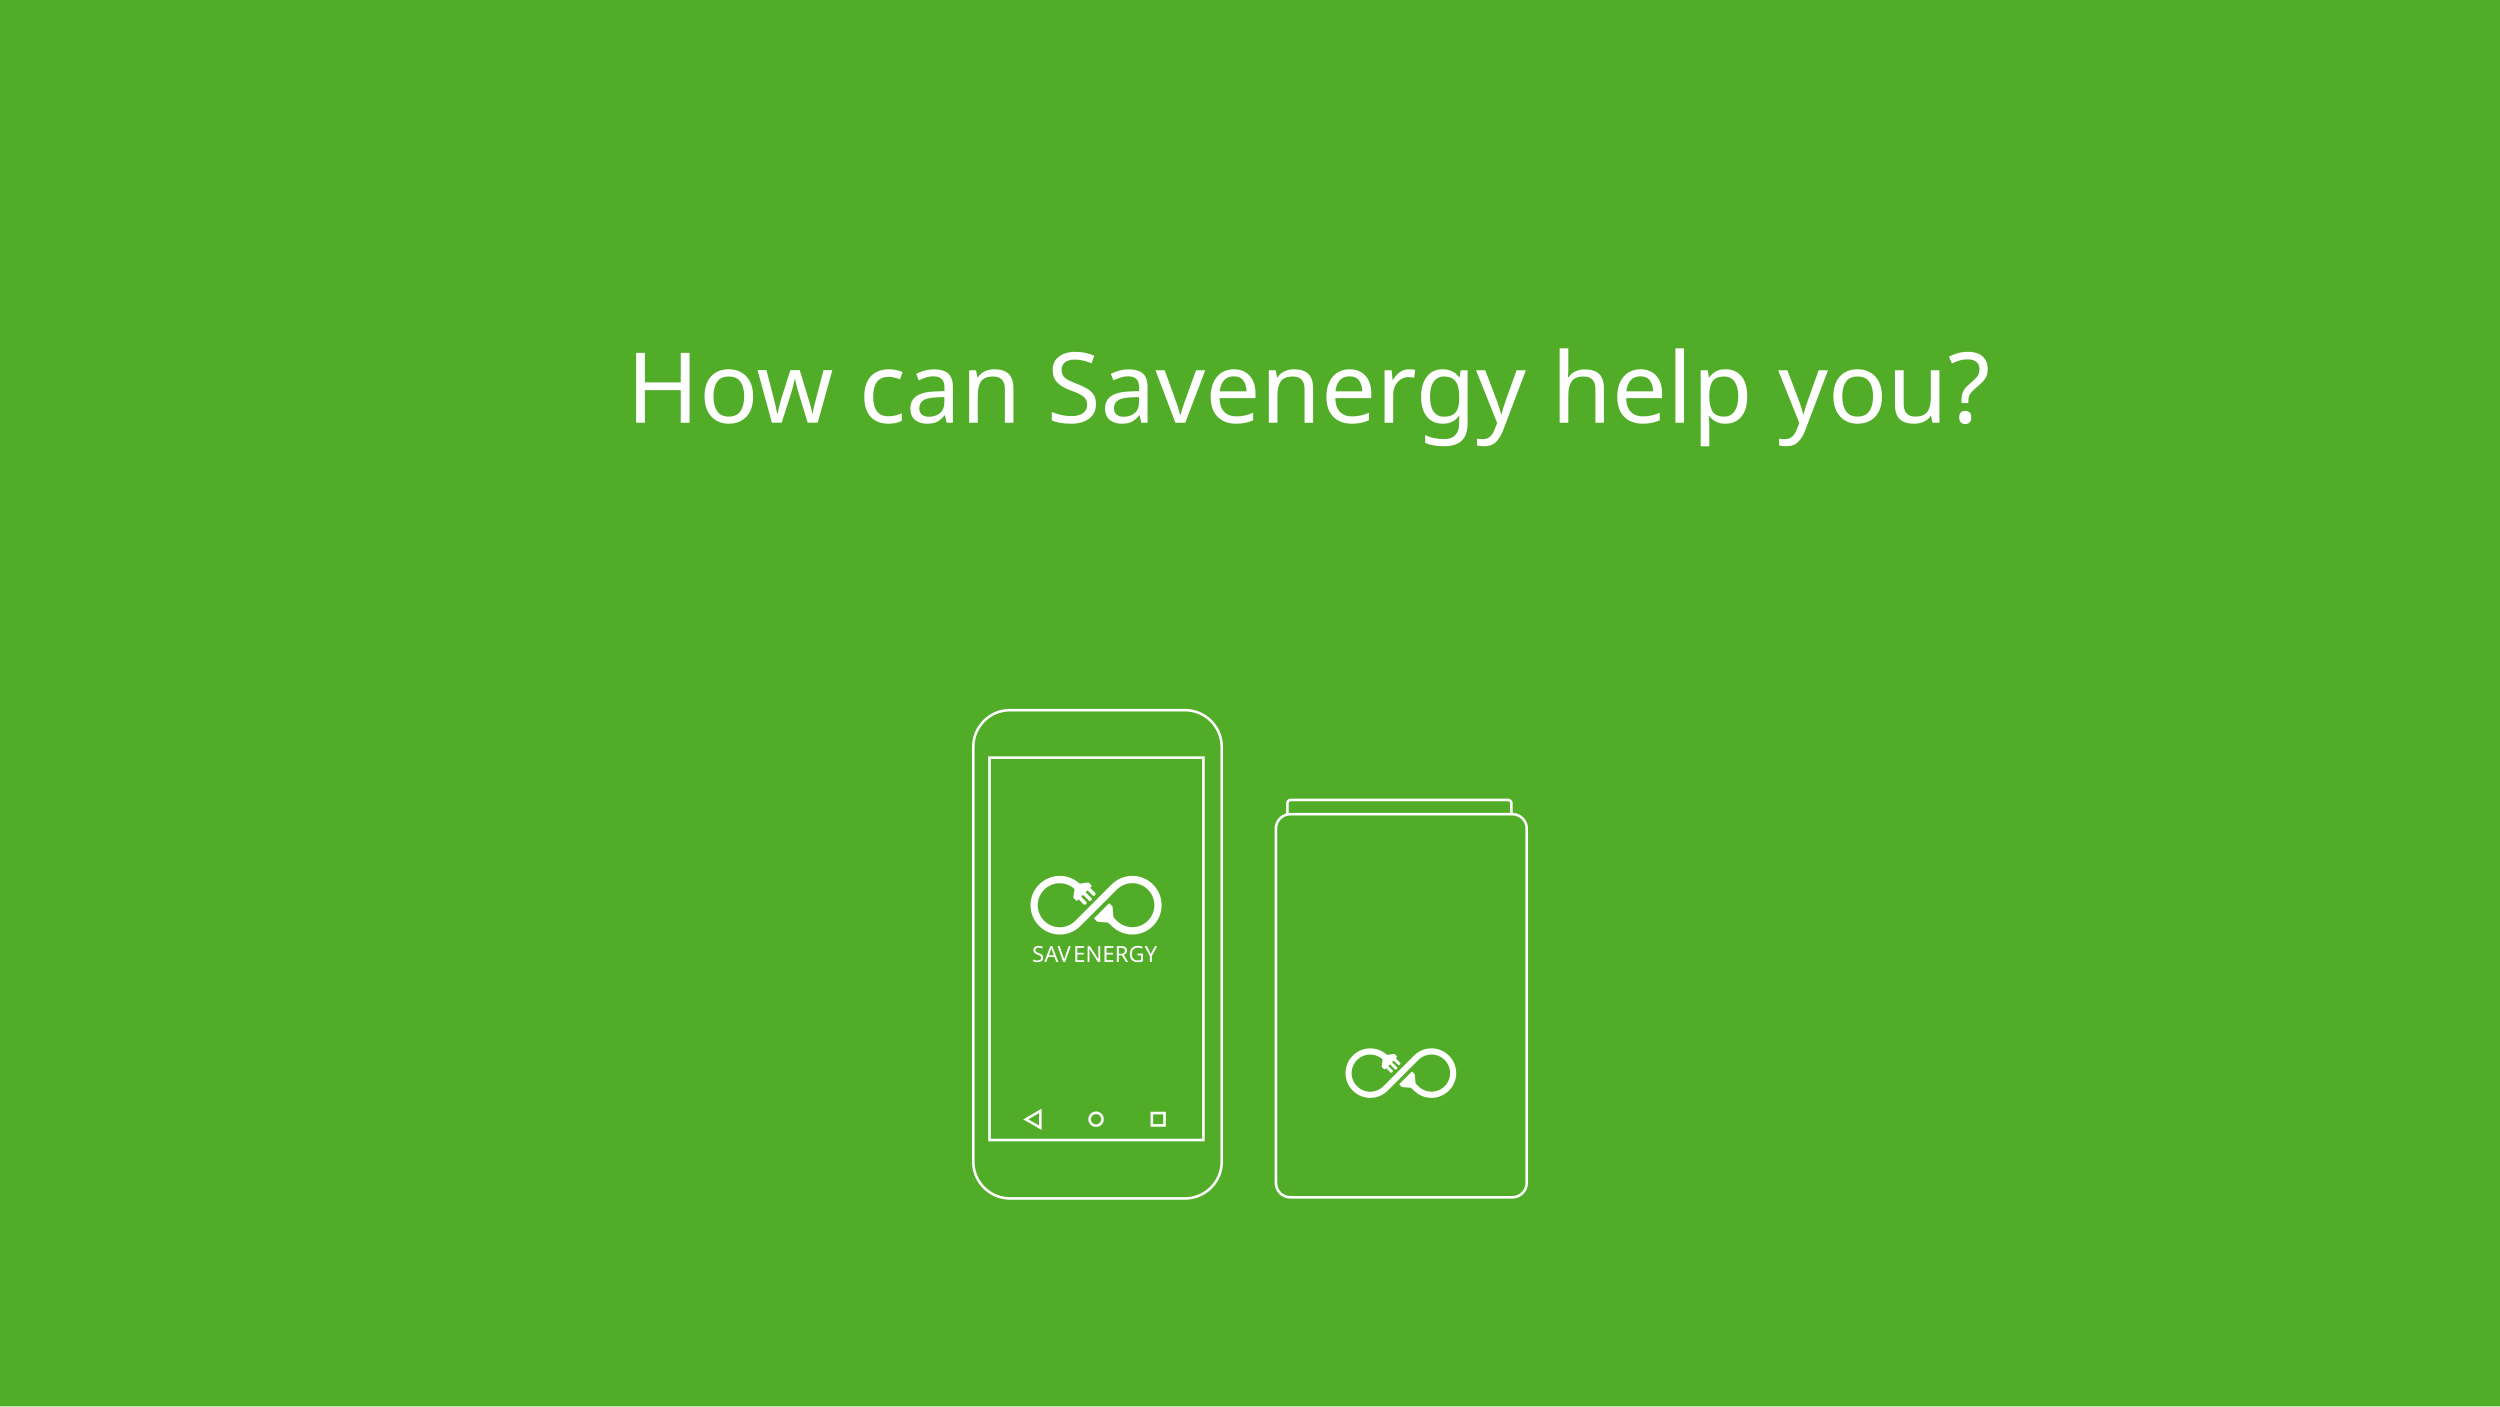
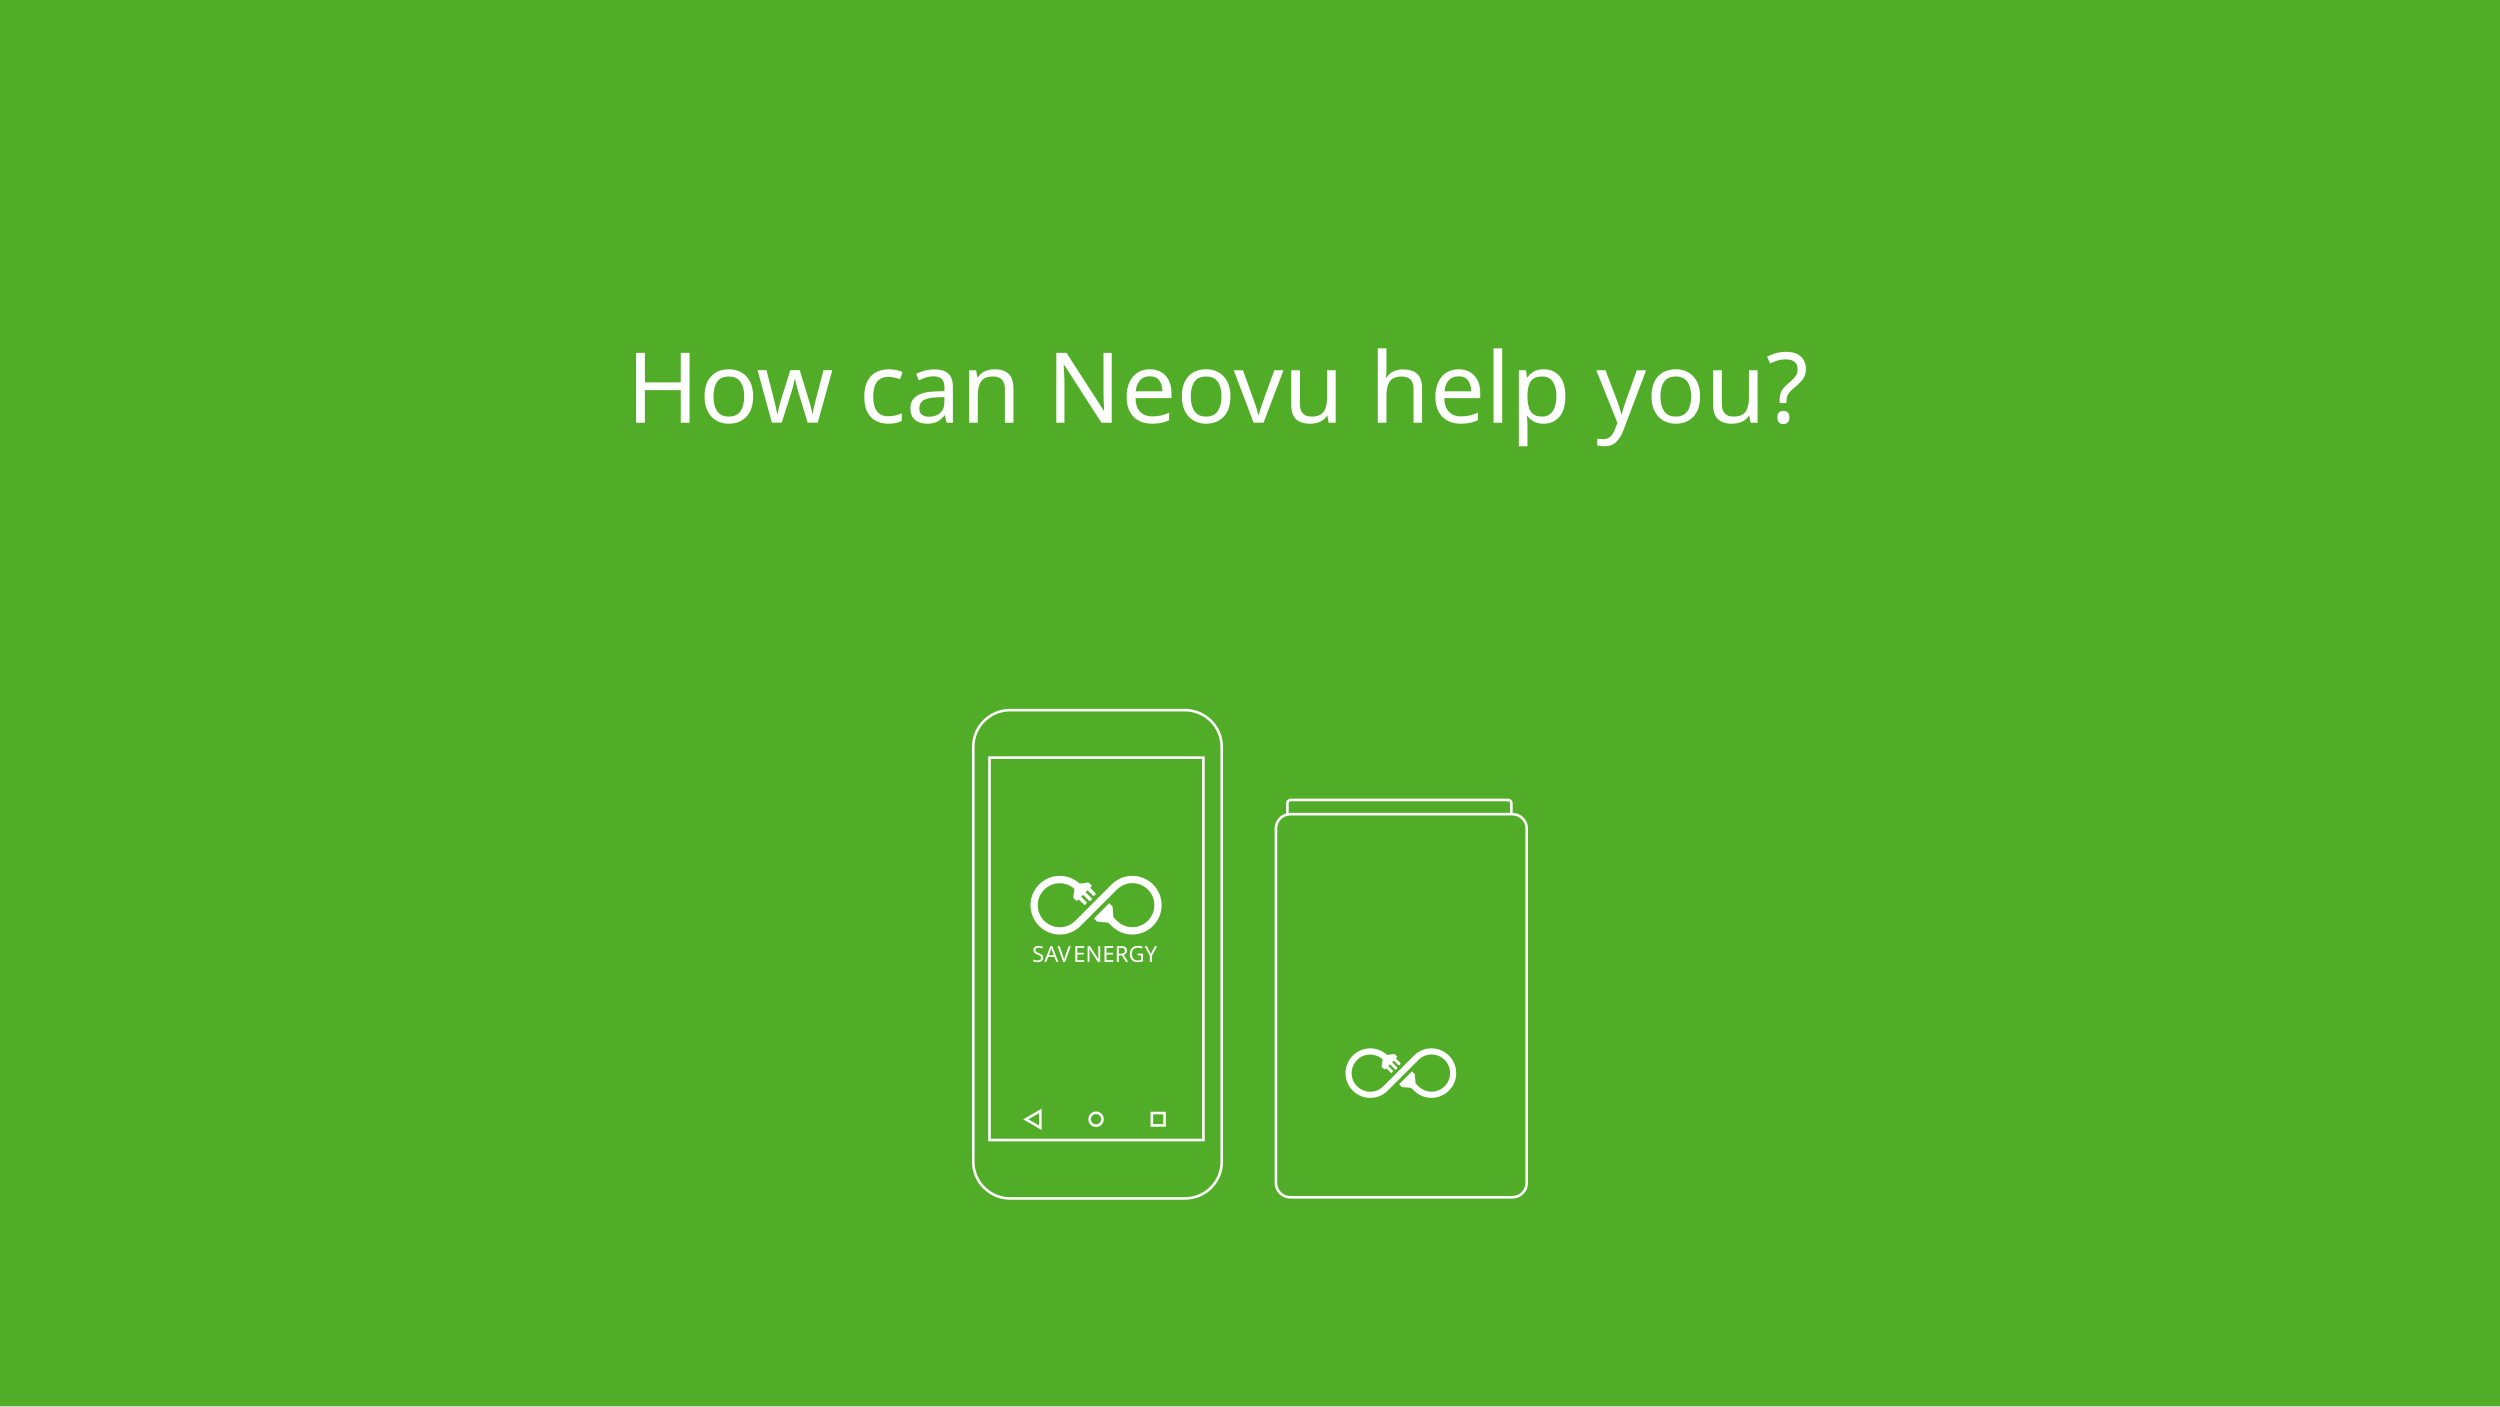
<svg xmlns="http://www.w3.org/2000/svg" version="1.1" id="Layer_1" x="0px" y="0px" width="1920px" height="1080px" viewBox="-2425.486 -4148.078 1920 1080" enable-background="new -2425.486 -4148.078 1920 1080" xml:space="preserve">
  <rect x="-2425.486" y="-4148.078" fill="#51AC27" width="1920" height="1080" />
-   <text transform="matrix(1 0 0 1 -1944.259 -3823.413)" fill="#FFFFFF" font-family="'HelveticaNeue-Thin'" font-size="75.209">How can Savenergy help you?</text>
+   <text transform="matrix(1 0 0 1 -1944.259 -3823.413)" fill="#FFFFFF" font-family="'HelveticaNeue-Thin'" font-size="75.209">How can Neovu help you?</text>
  <g>
    <g>
      <g>
        <path fill="#51AC27" d="M-1434.266-3515.105c-1.377,0-2.498-1.121-2.498-2.498v-13.591c0-1.377,1.121-2.498,2.498-2.498h167.013     c1.376,0,2.497,1.121,2.497,2.498v13.591c0,1.377-1.12,2.498-2.497,2.498H-1434.266z" />
        <path fill="#FFFFFF" d="M-1267.253-3532.691c0.827,0,1.497,0.67,1.497,1.498v13.591c0,0.827-0.67,1.498-1.497,1.498h-167.013     c-0.827,0-1.498-0.67-1.498-1.498v-13.591c0-0.827,0.67-1.498,1.498-1.498H-1267.253 M-1267.253-3534.691h-167.013     c-1.929,0-3.498,1.569-3.498,3.498v13.591c0,1.929,1.569,3.498,3.498,3.498h167.013c1.928,0,3.497-1.569,3.497-3.498v-13.591     C-1263.756-3533.122-1265.325-3534.691-1267.253-3534.691L-1267.253-3534.691z" />
      </g>
      <g>
        <g>
          <path fill="#51AC27" d="M-1434.565-3228.562c-6.066,0-11.002-4.935-11.002-11.001v-272.219c0-6.066,4.936-11.001,11.002-11.001      h170.606c6.066,0,11.002,4.935,11.002,11.001v272.219c0,6.066-4.936,11.001-11.002,11.001H-1434.565z" />
          <path fill="#FFFFFF" d="M-1263.959-3521.784c5.5,0,10.002,4.5,10.002,10.001v272.219c0,5.501-4.501,10.001-10.002,10.001      h-170.606c-5.501,0-10.002-4.5-10.002-10.001v-272.219c0-5.5,4.5-10.001,10.002-10.001H-1263.959 M-1263.959-3523.784h-170.606      c-6.618,0-12.002,5.384-12.002,12.001v272.219c0,6.618,5.384,12.001,12.002,12.001h170.606c6.618,0,12.002-5.384,12.002-12.001      v-272.219C-1251.957-3518.4-1257.341-3523.784-1263.959-3523.784L-1263.959-3523.784z" />
        </g>
      </g>
      <path fill="#FFFFFF" d="M-1326.113-3342.954c-5.237,0-10.009,2.132-13.437,5.583l-6.271,6.27l0.003,0.001l-17.271,17.284    c-2.572,2.572-6.151,4.183-10.089,4.183c-7.866,0-14.248-6.408-14.248-14.272c0-7.867,6.406-14.272,14.248-14.272    c3.163,0,6.079,1.024,8.448,2.771l1.064,0.991c0.023,0.092,0.031,0.192,0.018,0.278l-0.736,5.006    c-0.028,0.188,0.06,0.453,0.196,0.589l1.75,1.75c0.134,0.137,0.355,0.137,0.491,0l0.735-0.735c0.134-0.134,0.355-0.134,0.492,0    l1.934,1.935c0.135,0.134,0.354,0.355,0.49,0.491l0.01,0.01c0.135,0.136,0.357,0.356,0.493,0.49l0.327,0.331    c0.021,0.02,0.047,0.037,0.074,0.053c0.042,0.027,0.088,0.043,0.136,0.049l-0.003,0.004c0.009,0,0.018,0,0.027,0    c0.018,0,0.036,0,0.055-0.002c0.377-0.008,0.749-0.154,1.034-0.438c0.289-0.287,0.445-0.669,0.441-1.042    c0.001-0.018,0.001-0.037-0.001-0.057c0-0.005,0.001-0.012,0-0.017l0,0.002c-0.011-0.074-0.042-0.145-0.096-0.2l-0.329-0.328    c-0.066-0.065-0.151-0.151-0.237-0.237l-0.002,0.002c-0.095-0.094-0.191-0.19-0.263-0.262l-0.01-0.011    c-0.135-0.134-0.356-0.355-0.492-0.49l-1.932-1.934c-0.136-0.136-0.136-0.355,0-0.491l0.763-0.764    c0.134-0.136,0.355-0.136,0.491,0l2.407,2.408c0.135,0.134,0.355,0.354,0.491,0.489l0.01,0.01    c0.136,0.136,0.357,0.358,0.492,0.492l0.328,0.328c0.057,0.056,0.127,0.087,0.2,0.097l-0.002,0.005    c0.008,0,0.017-0.002,0.026-0.002c0.019,0.002,0.037,0.002,0.056,0c0.376-0.01,0.747-0.153,1.034-0.439    c0.287-0.287,0.442-0.671,0.439-1.042c0.003-0.018,0.003-0.037,0-0.057c0-0.006,0-0.011,0-0.017l-0.001,0.002    c-0.011-0.074-0.042-0.144-0.099-0.2l-0.327-0.327c-0.135-0.136-0.355-0.356-0.491-0.492l-2.908-2.909    c-0.136-0.135-0.136-0.355,0-0.491l0.762-0.762c0.136-0.136,0.355-0.136,0.491,0l1.934,1.931c0.135,0.135,0.356,0.357,0.492,0.491    l0.01,0.011c0.072,0.072,0.167,0.168,0.263,0.263c0.084,0.083,0.164,0.166,0.228,0.229l0.01,0.007l0.319,0.319l0.008,0.009    c0.056,0.058,0.127,0.087,0.201,0.098l-0.004,0.003c0.009,0,0.018-0.001,0.026-0.001c0.019,0.001,0.038,0.001,0.057,0    c0.375-0.008,0.748-0.153,1.034-0.438c0.287-0.289,0.443-0.672,0.441-1.043c0.001-0.017,0.001-0.037,0-0.056    c0-0.005,0-0.012,0-0.019l-0.001,0.004c-0.011-0.074-0.042-0.145-0.098-0.2l-0.009-0.009l-0.319-0.319l-0.008-0.007    c-0.064-0.065-0.146-0.147-0.229-0.232c-0.096-0.094-0.19-0.19-0.262-0.26l-0.012-0.012c-0.135-0.134-0.355-0.356-0.492-0.492    l-1.932-1.933c-0.136-0.135-0.136-0.355,0-0.49l0.735-0.736c0.134-0.135,0.134-0.355,0-0.493l-1.75-1.75    c-0.136-0.135-0.401-0.224-0.59-0.193l-5.008,0.736c-0.086,0.013-0.189,0.009-0.288-0.007l-1.177-0.878    c-3.25-2.585-7.352-4.128-11.805-4.128c-10.484,0-18.999,8.538-18.999,19.02c0,10.484,8.538,19.021,18.998,19.021    c5.236,0,10.009-2.131,13.438-5.584l18.704-18.701l-0.006-0.011l4.839-4.843c2.572-2.572,6.151-4.183,10.09-4.18    c7.864-0.003,14.248,6.404,14.248,14.271c0,7.864-6.405,14.271-14.248,14.271c-3.939,0-7.496-1.587-10.09-4.182l-1.257-1.227    l-0.938-1.118c-0.028-0.132-0.039-0.257-0.039-0.257l-0.493-6.234c0.027-0.19-0.061-0.455-0.195-0.591l-1.75-1.749    c-0.136-0.136-0.357-0.136-0.493,0l-9.432,9.431c-0.134,0.135-0.134,0.356,0,0.492l1.75,1.751    c0.134,0.135,0.399,0.224,0.589,0.194l6.236,0.491c0,0,0.129,0.007,0.27,0.026l1.113,0.943l1.244,1.206    c3.452,3.451,8.199,5.584,13.437,5.584c10.485,0,18.999-8.538,18.999-19.021    C-1307.116-3334.417-1315.653-3342.954-1326.113-3342.954z" />
    </g>
    <g>
      <g>
        <rect x="-1671.694" y="-3574.42" fill="#51AC27" width="174.65" height="314.884" />
        <path fill="#FFFFFF" d="M-1498.044-3573.42v312.884h-172.65v-312.884H-1498.044 M-1496.044-3575.42h-2h-172.65h-2v2v312.884v2h2     h172.65h2v-2v-312.884V-3575.42L-1496.044-3575.42z" />
      </g>
      <g>
        <path fill="#51AC27" d="M-1649.809-3227.677c-15.553,0-28.207-12.654-28.207-28.208v-318.598     c0-15.553,12.654-28.207,28.207-28.207h134.368c15.529,0,28.205,12.652,28.257,28.204v318.601     c0,15.554-12.654,28.208-28.207,28.208H-1649.809z M-1501.27-3272.511V-3566.2h-164.277v293.689H-1501.27z" />
        <path fill="#FFFFFF" d="M-1515.44-3601.689c14.969,0,27.207,12.238,27.257,27.207v318.598c0,14.969-12.238,27.208-27.207,27.208     h-134.418c-14.969,0-27.207-12.239-27.207-27.208v-318.598c0-14.969,12.238-27.207,27.207-27.207H-1515.44 M-1666.547-3271.511     h166.277V-3567.2h-166.277V-3271.511 M-1515.44-3603.689h-134.368c-16.105,0-29.207,13.102-29.207,29.207v318.598     c0,16.105,13.102,29.208,29.207,29.208h134.418c16.105,0,29.207-13.103,29.207-29.208v-318.598     C-1486.237-3590.59-1499.362-3603.689-1515.44-3603.689L-1515.44-3603.689z M-1664.547-3565.2h162.277v291.689h-162.277V-3565.2     L-1664.547-3565.2z" />
      </g>
      <g>
        <rect x="-1540.867" y="-3293.255" fill="#51AC27" width="9.738" height="9.484" />
        <path fill="#FFFFFF" d="M-1532.129-3292.255v7.484h-7.738v-7.484H-1532.129 M-1530.129-3294.255h-2h-7.738h-2v2v7.484v2h2h7.738     h2v-2v-7.484V-3294.255L-1530.129-3294.255z" />
      </g>
      <g>
        <path fill="#51AC27" d="M-1583.711-3283.567c-2.727,0-4.945-2.218-4.945-4.945c0-2.726,2.218-4.944,4.945-4.944     c2.726,0,4.944,2.218,4.944,4.944C-1578.767-3285.786-1580.985-3283.567-1583.711-3283.567z" />
        <path fill="#FFFFFF" d="M-1583.711-3292.457c2.178,0,3.944,1.766,3.944,3.944c0,2.179-1.767,3.945-3.944,3.945     c-2.179,0-3.945-1.767-3.945-3.945C-1587.656-3290.691-1585.89-3292.457-1583.711-3292.457 M-1583.711-3294.457     c-3.278,0-5.945,2.667-5.945,5.944c0,3.278,2.667,5.945,5.945,5.945c3.278,0,5.944-2.667,5.944-5.945     C-1577.767-3291.791-1580.433-3294.457-1583.711-3294.457L-1583.711-3294.457z" />
      </g>
      <g>
        <polygon fill="#51AC27" points="-1632.104,-3285.22 -1637.708,-3288.402 -1626.507,-3294.901 -1626.507,-3281.972    " />
        <path fill="#FFFFFF" d="M-1627.507-3293.165v4.753v4.703l-4.096-2.377l-4.096-2.326l4.096-2.377L-1627.507-3293.165      M-1625.507-3296.637l-3.004,1.743l-4.096,2.376l-4.096,2.377l-3.013,1.749l3.029,1.721l4.096,2.326l4.08,2.368l3.004,1.743     v-3.473v-4.703v-4.753V-3296.637L-1625.507-3296.637z" />
      </g>
    </g>
    <g>
      <path fill="#FFFFFF" d="M-1555.862-3475.417c-6.202,0-11.856,2.525-15.917,6.614l-7.428,7.425l0.004,0.005l-20.459,20.472    c-3.047,3.047-7.286,4.954-11.952,4.954c-9.317,0-16.878-7.588-16.878-16.907c0-9.316,7.587-16.905,16.878-16.905    c3.747,0,7.201,1.214,10.009,3.283l1.26,1.173c0.027,0.108,0.036,0.225,0.021,0.329l-0.87,5.93    c-0.034,0.224,0.071,0.539,0.23,0.699l2.073,2.073c0.161,0.161,0.423,0.161,0.583,0l0.87-0.87c0.16-0.16,0.422-0.16,0.582,0    l2.291,2.29c0.161,0.16,0.422,0.422,0.582,0.582l0.012,0.012c0.161,0.161,0.422,0.422,0.583,0.583l0.387,0.387    c0.027,0.026,0.057,0.046,0.087,0.064c0.05,0.03,0.104,0.05,0.162,0.058l-0.004,0.003c0.012,0.001,0.021-0.001,0.032-0.001    c0.022,0.002,0.045,0.002,0.066,0c0.444-0.011,0.885-0.181,1.223-0.521c0.341-0.34,0.524-0.793,0.522-1.234    c0.001-0.021,0.001-0.044,0-0.066c-0.001-0.007,0-0.014,0-0.021l-0.002,0.002c-0.012-0.087-0.049-0.17-0.116-0.236l-0.388-0.388    c-0.078-0.078-0.179-0.179-0.281-0.281l-0.004,0.002c-0.111-0.112-0.224-0.225-0.31-0.312l-0.012-0.012    c-0.16-0.16-0.423-0.422-0.583-0.583l-2.29-2.29c-0.159-0.16-0.159-0.422,0-0.582l0.906-0.905c0.159-0.16,0.421-0.16,0.582,0    l2.85,2.85c0.161,0.162,0.423,0.423,0.583,0.583l0.012,0.012c0.16,0.161,0.423,0.422,0.582,0.583l0.388,0.388    c0.066,0.066,0.15,0.104,0.237,0.115l-0.004,0.002c0.011,0,0.021,0,0.032,0c0.021,0.001,0.044,0.001,0.065-0.001    c0.446-0.01,0.886-0.181,1.224-0.52c0.341-0.341,0.524-0.794,0.522-1.234c0.002-0.021,0.001-0.044-0.001-0.067    c0-0.006,0.001-0.014,0-0.021l-0.002,0.002c-0.011-0.087-0.048-0.171-0.115-0.236l-0.387-0.388    c-0.161-0.159-0.422-0.422-0.582-0.582l-3.447-3.446c-0.16-0.161-0.16-0.422,0-0.583l0.905-0.903c0.16-0.16,0.421-0.16,0.582,0    l2.29,2.29c0.161,0.16,0.422,0.422,0.582,0.582l0.012,0.012c0.085,0.085,0.2,0.199,0.312,0.312c0.1,0.098,0.197,0.196,0.271,0.271    l0.01,0.01l0.379,0.378l0.01,0.011c0.066,0.065,0.151,0.104,0.237,0.114l-0.004,0.003c0.011,0,0.021-0.001,0.033,0    c0.021,0.001,0.044,0,0.065-0.001c0.444-0.01,0.886-0.181,1.225-0.521c0.339-0.341,0.523-0.793,0.521-1.234    c0.002-0.022,0.001-0.044,0-0.066c0-0.007,0-0.014,0-0.021l-0.002,0.001c-0.012-0.086-0.048-0.169-0.114-0.236l-0.012-0.011    l-0.378-0.378l-0.011-0.011c-0.074-0.075-0.172-0.172-0.27-0.271c-0.114-0.112-0.227-0.226-0.312-0.311l-0.012-0.014    c-0.162-0.16-0.424-0.421-0.583-0.582l-2.289-2.29c-0.161-0.161-0.161-0.423,0-0.583l0.869-0.87c0.161-0.16,0.161-0.422,0-0.583    l-2.073-2.074c-0.159-0.16-0.473-0.265-0.698-0.232l-5.932,0.874c-0.101,0.015-0.224,0.011-0.341-0.009l-1.393-1.04    c-3.852-3.063-8.71-4.89-13.985-4.89c-12.42,0-22.505,10.113-22.506,22.531c0.001,12.419,10.115,22.533,22.505,22.533    c6.204,0,11.856-2.526,15.919-6.615l22.157-22.151l-0.007-0.015l5.732-5.736c3.045-3.047,7.285-4.954,11.951-4.954    c9.317,0,16.878,7.589,16.878,16.906c0,9.317-7.589,16.905-16.878,16.905c-4.666,0-8.878-1.879-11.951-4.953l-1.491-1.454    l-1.109-1.324c-0.034-0.156-0.047-0.303-0.047-0.303l-0.583-7.386c0.033-0.224-0.072-0.539-0.232-0.699l-2.073-2.074    c-0.16-0.16-0.422-0.16-0.582,0l-11.174,11.174c-0.16,0.161-0.16,0.421,0,0.583l2.073,2.074c0.159,0.16,0.475,0.265,0.698,0.231    l7.389,0.581c0,0,0.152,0.007,0.319,0.03l1.317,1.116l1.473,1.43c4.088,4.088,9.715,6.614,15.918,6.614    c12.418,0,22.504-10.113,22.504-22.531S-1543.472-3475.417-1555.862-3475.417z" />
      <text transform="matrix(1 0 0 1 -1632.867 -3409.314)" fill="#FFFFFF" font-family="'HelveticaNeue-Light'" font-size="17.032">SAV</text>
      <text transform="matrix(1 0 0 1 -1601.307 -3409.314)" fill="#FFFFFF" font-family="'HelveticaNeue-Light'" font-size="17.032">ENERGY</text>
    </g>
  </g>
</svg>
